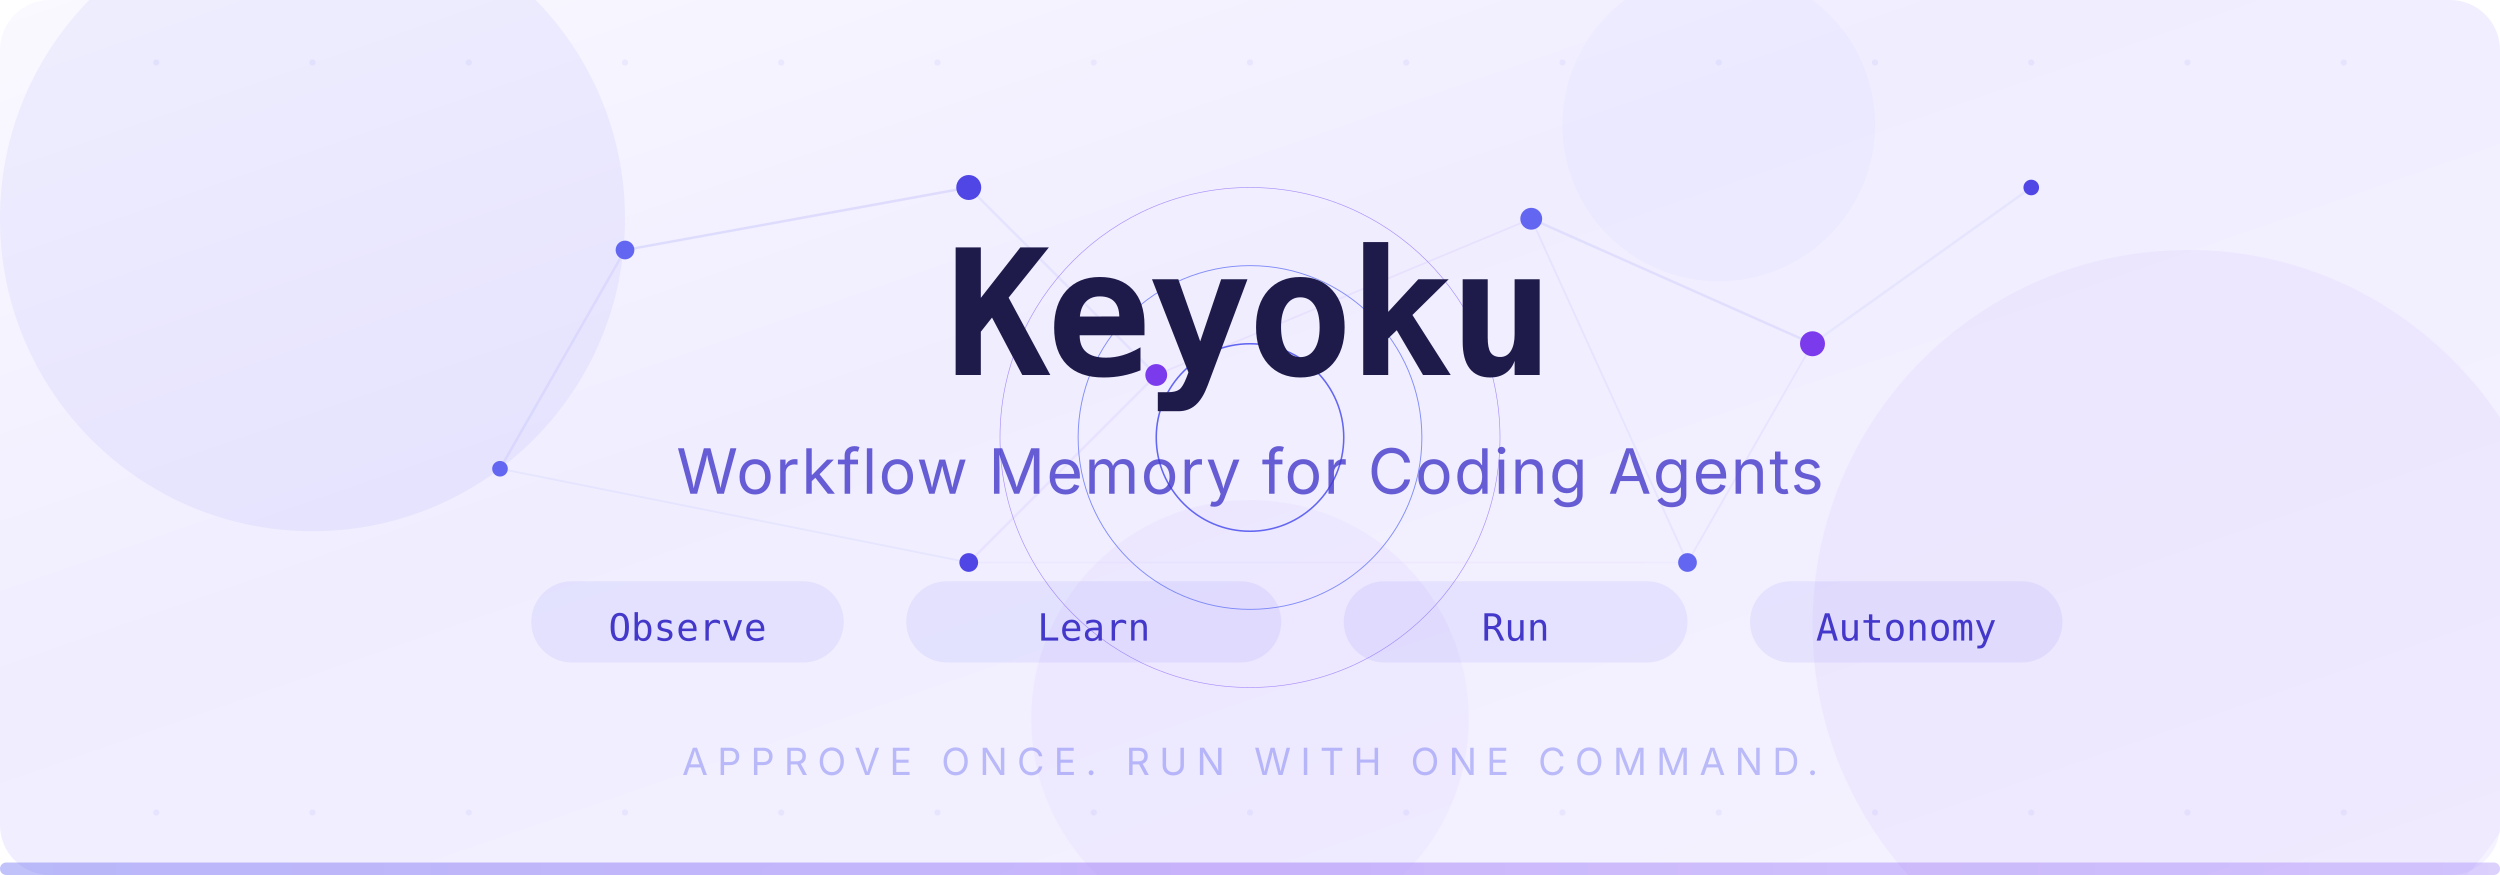
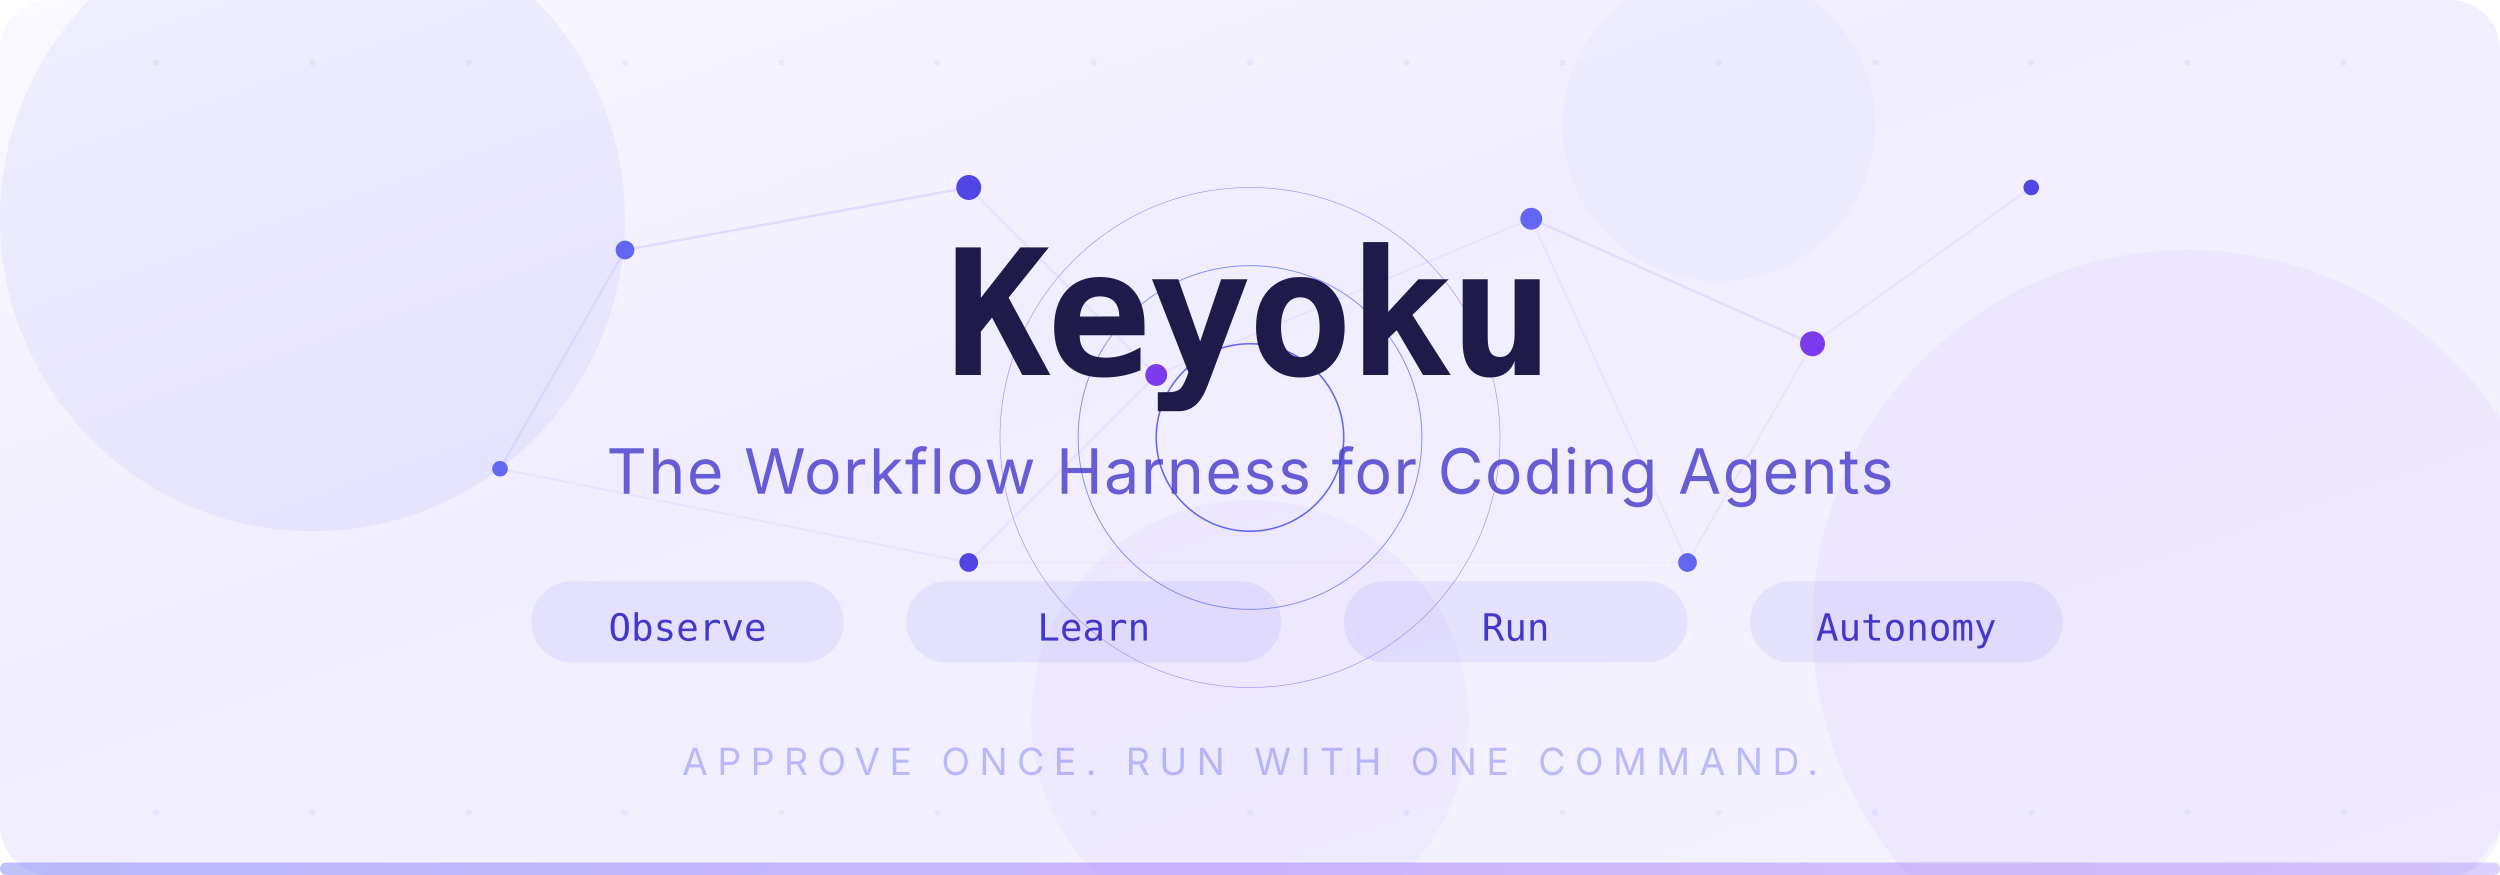
<svg xmlns="http://www.w3.org/2000/svg" width="800" height="280" viewBox="0 0 800 280">
  <defs>
    <linearGradient id="bg" x1="0%" y1="0%" x2="100%" y2="100%">
      <stop offset="0%" style="stop-color:#faf9ff;stop-opacity:1" />
      <stop offset="40%" style="stop-color:#f0edff;stop-opacity:1" />
      <stop offset="100%" style="stop-color:#f5f3ff;stop-opacity:1" />
    </linearGradient>
    <linearGradient id="accent" x1="0%" y1="0%" x2="100%" y2="0%">
      <stop offset="0%" style="stop-color:#6366f1;stop-opacity:1" />
      <stop offset="50%" style="stop-color:#8b5cf6;stop-opacity:1" />
      <stop offset="100%" style="stop-color:#a78bfa;stop-opacity:1" />
    </linearGradient>
  </defs>
  <style>
    .orb1 { animation: float1 8s ease-in-out infinite; }
    .orb2 { animation: float2 10s ease-in-out infinite; }
    .orb3 { animation: float3 7s ease-in-out infinite; }
    .orb4 { animation: float4 9s ease-in-out infinite; }
    .pulse { animation: pulse 4s ease-in-out infinite; }
    .pulse2 { animation: pulse 4s ease-in-out infinite; animation-delay: 2s; }
    .particle { animation: drift 14s linear infinite; }
    .signal { animation: signalPulse 3s ease-in-out infinite; }
    .conn { animation: connFade 5s ease-in-out infinite; }
    @keyframes float1 {
      0%, 100% { transform: translate(0, 0); opacity: 0.08; }
      50% { transform: translate(15px, -10px); opacity: 0.15; }
    }
    @keyframes float2 {
      0%, 100% { transform: translate(0, 0); opacity: 0.06; }
      50% { transform: translate(-12px, 8px); opacity: 0.12; }
    }
    @keyframes float3 {
      0%, 100% { transform: translate(0, 0); opacity: 0.07; }
      50% { transform: translate(8px, -12px); opacity: 0.14; }
    }
    @keyframes float4 {
      0%, 100% { transform: translate(0, 0); opacity: 0.05; }
      50% { transform: translate(-6px, 6px); opacity: 0.1; }
    }
    @keyframes pulse {
      0%, 100% { opacity: 0.4; r: 3; }
      50% { opacity: 0.9; r: 4.5; }
    }
    @keyframes signalPulse {
      0%, 100% { opacity: 0.06; }
      50% { opacity: 0.2; }
    }
    @keyframes drift {
      0% { transform: translateX(-40px); opacity: 0; }
      8% { opacity: 0.4; }
      92% { opacity: 0.4; }
      100% { transform: translateX(840px); opacity: 0; }
    }
    @keyframes connFade {
      0%, 100% { opacity: 0.08; }
      50% { opacity: 0.2; }
    }
  </style>
  <rect width="800" height="280" rx="16" fill="url(#bg)" />
  <rect x="0" y="276" width="800" height="4" rx="2" fill="url(#accent)" opacity="0.4" />
  <circle class="orb1" cx="100" cy="70" r="100" fill="#6366f1" opacity="0.08" />
  <circle class="orb2" cx="700" cy="200" r="120" fill="#8b5cf6" opacity="0.06" />
  <circle class="orb3" cx="400" cy="230" r="70" fill="#a78bfa" opacity="0.07" />
  <circle class="orb4" cx="550" cy="40" r="50" fill="#818cf8" opacity="0.05" />
  <g class="conn">
    <line x1="200" y1="80" x2="310" y2="60" stroke="#6366f1" stroke-width="0.8" opacity="0.15" />
    <line x1="310" y1="60" x2="370" y2="120" stroke="#818cf8" stroke-width="0.8" opacity="0.12" />
    <line x1="200" y1="80" x2="160" y2="150" stroke="#6366f1" stroke-width="0.8" opacity="0.1" />
    <line x1="370" y1="120" x2="310" y2="180" stroke="#a78bfa" stroke-width="0.8" opacity="0.12" />
    <line x1="160" y1="150" x2="310" y2="180" stroke="#818cf8" stroke-width="0.6" opacity="0.1" />
    <line x1="490" y1="70" x2="580" y2="110" stroke="#6366f1" stroke-width="0.8" opacity="0.12" />
    <line x1="580" y1="110" x2="650" y2="60" stroke="#818cf8" stroke-width="0.8" opacity="0.1" />
    <line x1="580" y1="110" x2="540" y2="180" stroke="#a78bfa" stroke-width="0.6" opacity="0.12" />
    <line x1="490" y1="70" x2="540" y2="180" stroke="#6366f1" stroke-width="0.6" opacity="0.08" />
    <line x1="370" y1="120" x2="490" y2="70" stroke="#8b5cf6" stroke-width="0.6" opacity="0.08" />
    <line x1="310" y1="180" x2="540" y2="180" stroke="#a78bfa" stroke-width="0.5" opacity="0.06" />
  </g>
  <circle class="pulse" cx="200" cy="80" r="3" fill="#6366f1" />
  <circle class="pulse2" cx="310" cy="60" r="4" fill="#4f46e5" />
  <circle class="pulse" cx="370" cy="120" r="3.5" fill="#7c3aed" style="animation-delay: 1s" />
  <circle class="pulse2" cx="160" cy="150" r="2.5" fill="#6366f1" style="animation-delay: 0.5s" />
  <circle class="pulse" cx="310" cy="180" r="3" fill="#4f46e5" style="animation-delay: 3s" />
  <circle class="pulse2" cx="490" cy="70" r="3.5" fill="#6366f1" style="animation-delay: 1.5s" />
  <circle class="pulse" cx="580" cy="110" r="4" fill="#7c3aed" style="animation-delay: 2.5s" />
  <circle class="pulse2" cx="650" cy="60" r="2.5" fill="#4f46e5" style="animation-delay: 0.8s" />
  <circle class="pulse" cx="540" cy="180" r="3" fill="#6366f1" style="animation-delay: 3.5s" />
  <circle class="signal" cx="400" cy="140" r="30" fill="none" stroke="#6366f1" stroke-width="0.5" />
  <circle class="signal" cx="400" cy="140" r="55" fill="none" stroke="#818cf8" stroke-width="0.3" style="animation-delay: 1s" />
  <circle class="signal" cx="400" cy="140" r="80" fill="none" stroke="#a78bfa" stroke-width="0.2" style="animation-delay: 2s" />
  <circle class="particle" cx="0" cy="90" r="1.5" fill="#6366f1" opacity="0" />
  <circle class="particle" cx="0" cy="190" r="1" fill="#7c3aed" opacity="0" style="animation-delay: 5s" />
  <circle class="particle" cx="0" cy="140" r="1.2" fill="#4f46e5" opacity="0" style="animation-delay: 9s" />
  <g opacity="0.08">
    <circle cx="50" cy="20" r="1" fill="#6366f1" />
    <circle cx="100" cy="20" r="1" fill="#6366f1" />
    <circle cx="150" cy="20" r="1" fill="#6366f1" />
    <circle cx="200" cy="20" r="1" fill="#6366f1" />
    <circle cx="250" cy="20" r="1" fill="#6366f1" />
    <circle cx="300" cy="20" r="1" fill="#6366f1" />
    <circle cx="350" cy="20" r="1" fill="#6366f1" />
    <circle cx="400" cy="20" r="1" fill="#6366f1" />
    <circle cx="450" cy="20" r="1" fill="#6366f1" />
    <circle cx="500" cy="20" r="1" fill="#6366f1" />
    <circle cx="550" cy="20" r="1" fill="#6366f1" />
    <circle cx="600" cy="20" r="1" fill="#6366f1" />
    <circle cx="650" cy="20" r="1" fill="#6366f1" />
    <circle cx="700" cy="20" r="1" fill="#6366f1" />
    <circle cx="750" cy="20" r="1" fill="#6366f1" />
    <circle cx="50" cy="260" r="1" fill="#6366f1" />
    <circle cx="100" cy="260" r="1" fill="#6366f1" />
    <circle cx="150" cy="260" r="1" fill="#6366f1" />
    <circle cx="200" cy="260" r="1" fill="#6366f1" />
    <circle cx="250" cy="260" r="1" fill="#6366f1" />
    <circle cx="300" cy="260" r="1" fill="#6366f1" />
    <circle cx="350" cy="260" r="1" fill="#6366f1" />
    <circle cx="400" cy="260" r="1" fill="#6366f1" />
    <circle cx="450" cy="260" r="1" fill="#6366f1" />
    <circle cx="500" cy="260" r="1" fill="#6366f1" />
    <circle cx="550" cy="260" r="1" fill="#6366f1" />
    <circle cx="600" cy="260" r="1" fill="#6366f1" />
    <circle cx="650" cy="260" r="1" fill="#6366f1" />
    <circle cx="700" cy="260" r="1" fill="#6366f1" />
    <circle cx="750" cy="260" r="1" fill="#6366f1" />
  </g>
  <text x="400" y="120" font-family="ui-monospace, 'SF Mono', 'Cascadia Code', 'Fira Code', Menlo, monospace" font-size="56" font-weight="700" fill="#1e1b4b" text-anchor="middle" letter-spacing="-1.5">
    Keyoku
  </text>
  <text x="400" y="158" font-family="ui-sans-serif, system-ui, -apple-system, 'Segoe UI', sans-serif" font-size="20" fill="#4338ca" text-anchor="middle" letter-spacing="0.5" opacity="0.8">
-     Workflow Memory for Coding Agents
+     The Workflow Harness for Coding Agents
  </text>
  <g transform="translate(400, 200)" text-anchor="middle">
    <rect x="-230" y="-14" width="100" height="26" rx="13" fill="#6366f1" opacity="0.1" />
    <text x="-180" y="5" font-family="ui-monospace, monospace" font-size="12" fill="#4338ca">Observe</text>
    <rect x="-110" y="-14" width="120" height="26" rx="13" fill="#6366f1" opacity="0.1" />
    <text x="-50" y="5" font-family="ui-monospace, monospace" font-size="12" fill="#4338ca">Learn</text>
    <rect x="30" y="-14" width="110" height="26" rx="13" fill="#6366f1" opacity="0.1" />
    <text x="85" y="5" font-family="ui-monospace, monospace" font-size="12" fill="#4338ca">Run</text>
    <rect x="160" y="-14" width="100" height="26" rx="13" fill="#6366f1" opacity="0.1" />
    <text x="210" y="5" font-family="ui-monospace, monospace" font-size="12" fill="#4338ca">Autonomy</text>
  </g>
  <text x="400" y="248" font-family="ui-sans-serif, system-ui, -apple-system, 'Segoe UI', sans-serif" font-size="12" fill="#6366f1" text-anchor="middle" letter-spacing="3" opacity="0.4">
    APPROVE ONCE. RUN WITH ONE COMMAND.
  </text>
</svg>
